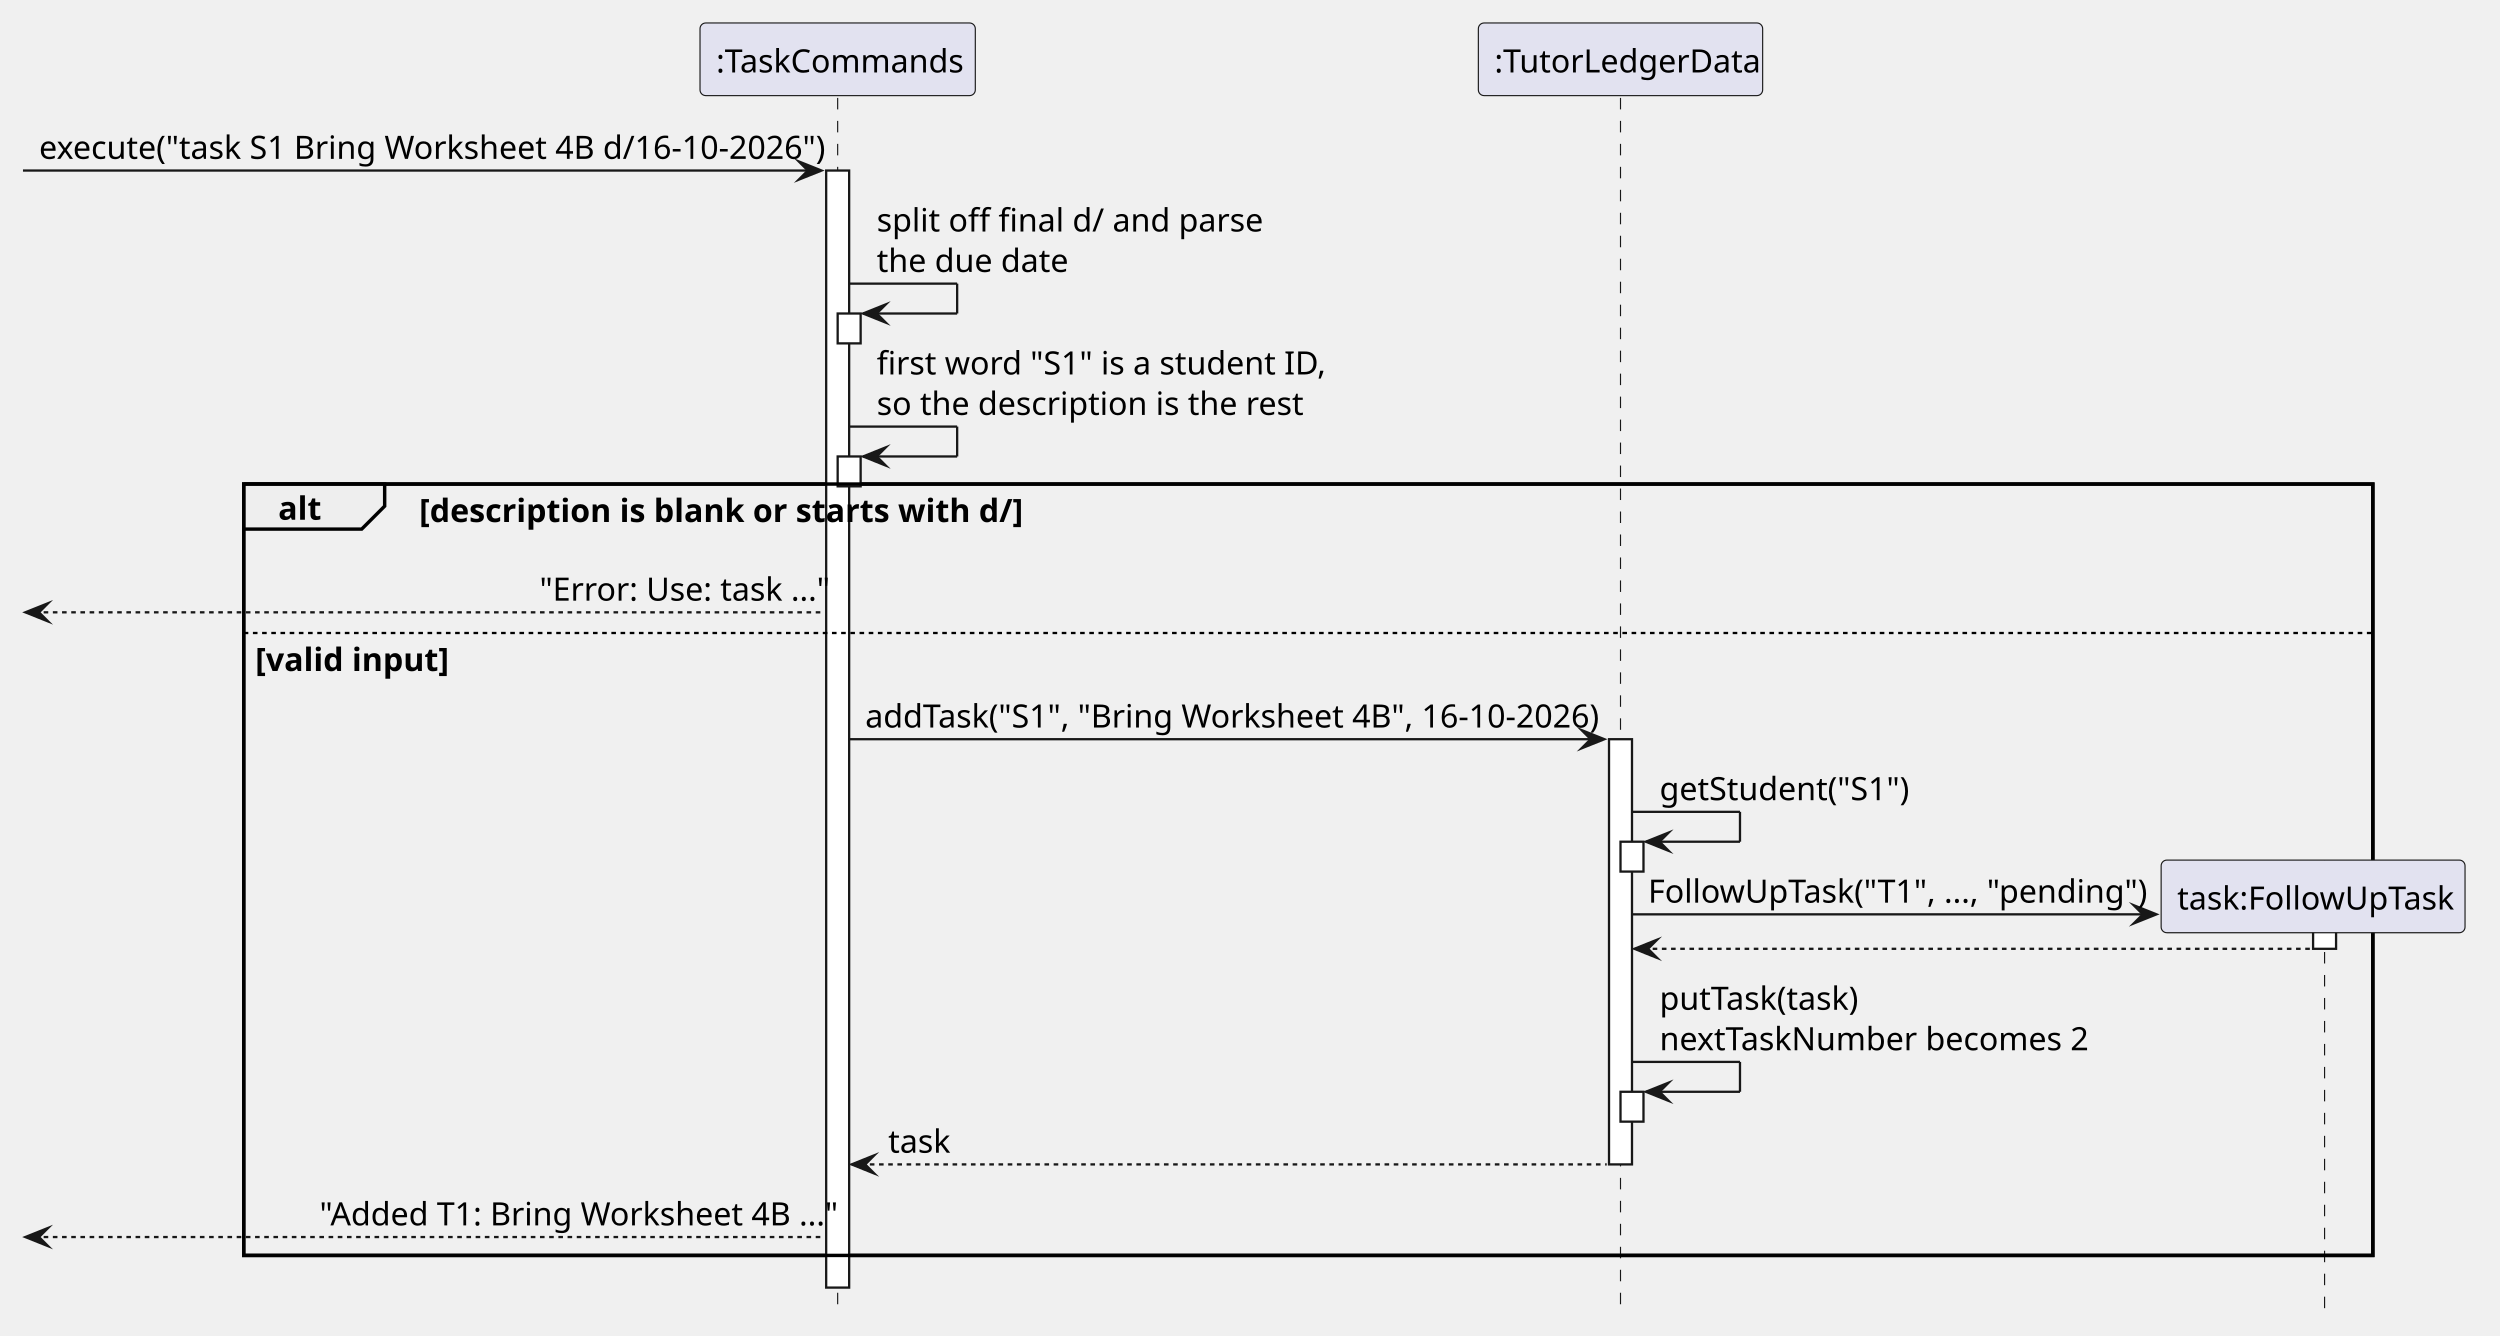
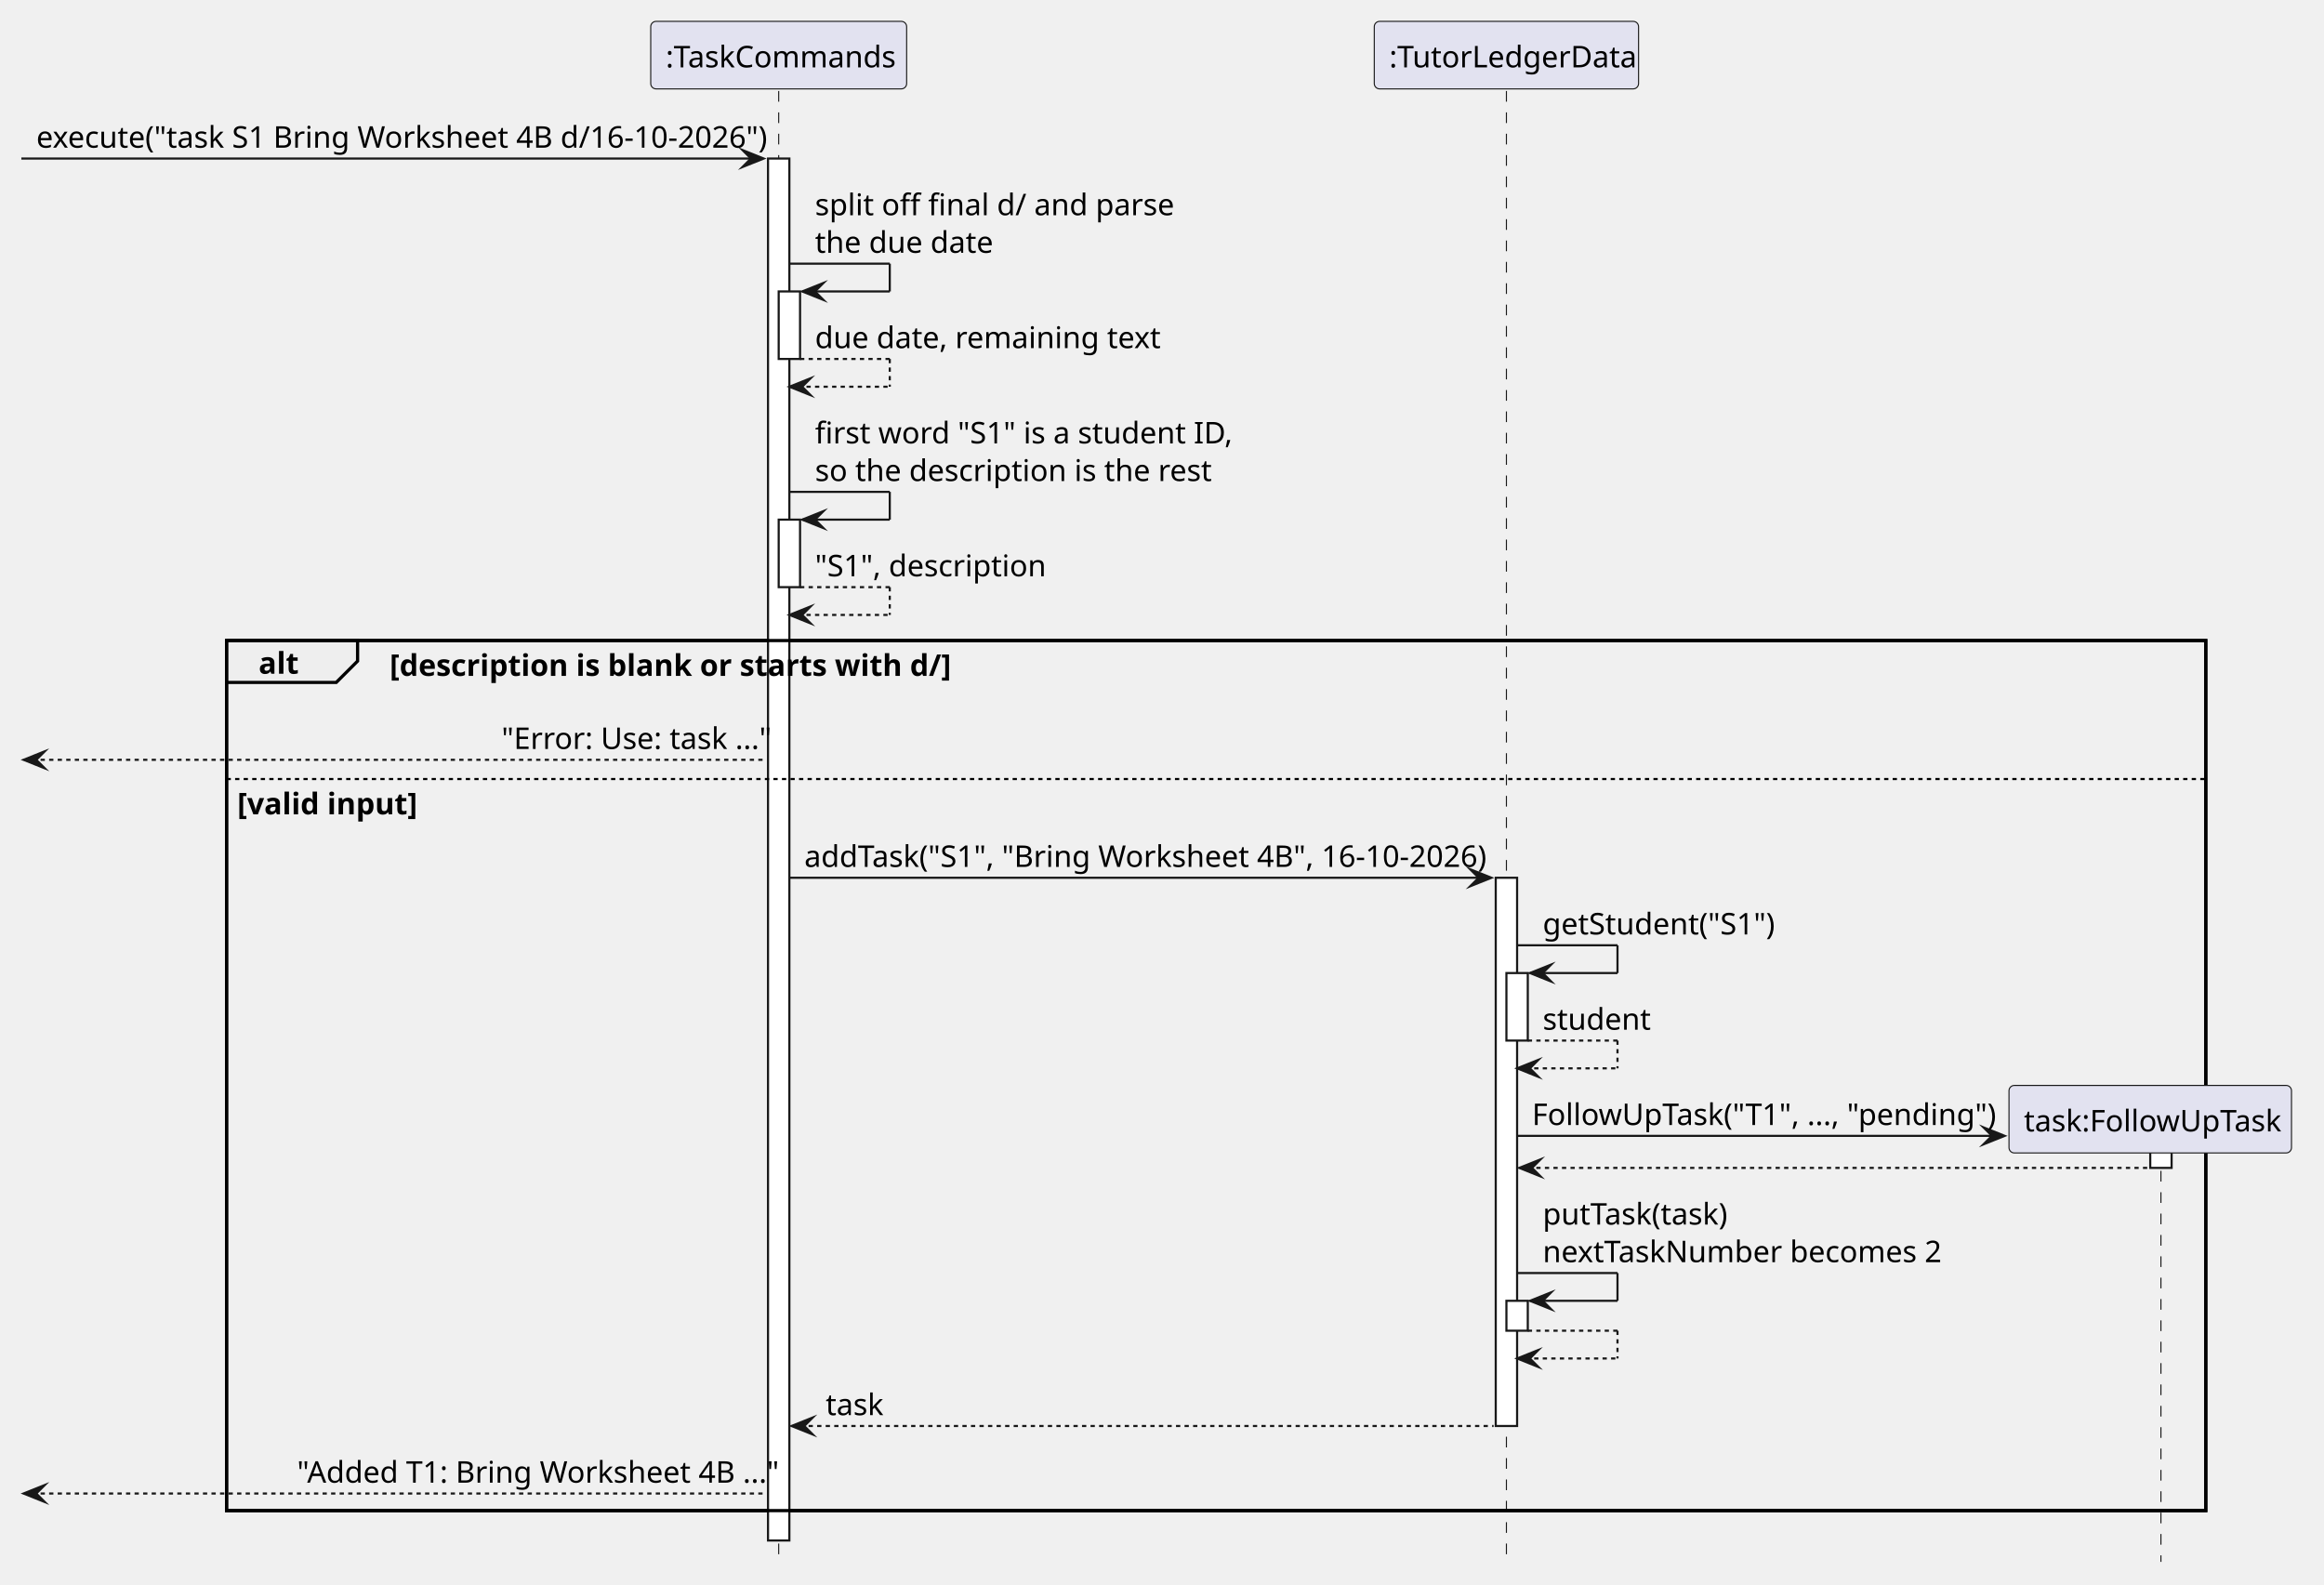
- <svg xmlns="http://www.w3.org/2000/svg" version="1.1" data-diagram-type="SEQUENCE" style="width:1088px;height:581px;background:#FFFFFF;" width="1088px" height="581px" viewBox="0 0 1088 581" zoomAndPan="magnify" preserveAspectRatio="none" contentStyleType="text/css">
+ <svg xmlns="http://www.w3.org/2000/svg" version="1.1" data-diagram-type="SEQUENCE" style="width:1088px;height:742px;background:#FFFFFF;" width="1088px" height="742px" viewBox="0 0 1088 742" zoomAndPan="magnify" preserveAspectRatio="none" contentStyleType="text/css">
  <defs />
  <g font-family="sans-serif" lengthAdjust="spacing">
-     <rect x="106.068" y="210.656" width="926.587" height="335.703" fill="none" style="stroke:#000;stroke-width:1.5;" />
+     <rect x="106.068" y="299.875" width="926.587" height="407.313" fill="none" style="stroke:#000;stroke-width:1.5;" />
    <g class="participant-lifeline" data-qualified-name="Commands" data-entity-uid="part1" id="part1-lifeline" data-source-line="6">
      <g>
-         <rect x="361.052" y="42.609" width="8" height="527.75" fill="#000" fill-opacity="0" />
-         <line x1="364.552" y1="42.609" x2="364.552" y2="570.359" style="stroke:#181818;stroke-width:0.5;stroke-dasharray:5,5;" />
+         <rect x="361.052" y="42.609" width="8" height="688.578" fill="#000" fill-opacity="0" />
+         <line x1="364.552" y1="42.609" x2="364.552" y2="731.188" style="stroke:#181818;stroke-width:0.5;stroke-dasharray:5,5;" />
      </g>
    </g>
    <g>
-       <rect x="359.552" y="74.219" width="10" height="486.141" fill="#FFF" style="stroke:#181818;stroke-width:1;" />
+       <rect x="359.552" y="74.219" width="10" height="646.969" fill="#FFF" style="stroke:#181818;stroke-width:1;" />
    </g>
    <g>
-       <rect x="364.552" y="136.438" width="10" height="13" fill="#FFF" style="stroke:#181818;stroke-width:1;" />
+       <rect x="364.552" y="136.438" width="10" height="31.609" fill="#FFF" style="stroke:#181818;stroke-width:1;" />
    </g>
    <g>
-       <rect x="364.552" y="198.656" width="10" height="13" fill="#FFF" style="stroke:#181818;stroke-width:1;" />
+       <rect x="364.552" y="243.266" width="10" height="31.609" fill="#FFF" style="stroke:#181818;stroke-width:1;" />
    </g>
    <g class="participant-lifeline" data-qualified-name="Data" data-entity-uid="part2" id="part2-lifeline" data-source-line="7">
      <g>
-         <rect x="701.743" y="42.609" width="8" height="527.75" fill="#000" fill-opacity="0" />
-         <line x1="705.243" y1="42.609" x2="705.243" y2="570.359" style="stroke:#181818;stroke-width:0.5;stroke-dasharray:5,5;" />
+         <rect x="701.743" y="42.609" width="8" height="688.578" fill="#000" fill-opacity="0" />
+         <line x1="705.243" y1="42.609" x2="705.243" y2="731.188" style="stroke:#181818;stroke-width:0.5;stroke-dasharray:5,5;" />
      </g>
    </g>
    <g>
-       <rect x="700.243" y="321.703" width="10" height="185.047" fill="#FFF" style="stroke:#181818;stroke-width:1;" />
+       <rect x="700.243" y="410.922" width="10" height="256.656" fill="#FFF" style="stroke:#181818;stroke-width:1;" />
    </g>
    <g>
-       <rect x="705.243" y="366.313" width="10" height="13" fill="#FFF" style="stroke:#181818;stroke-width:1;" />
+       <rect x="705.243" y="455.531" width="10" height="31.609" fill="#FFF" style="stroke:#181818;stroke-width:1;" />
    </g>
    <g>
-       <rect x="705.243" y="475.141" width="10" height="13" fill="#FFF" style="stroke:#181818;stroke-width:1;" />
+       <rect x="705.243" y="608.969" width="10" height="14" fill="#FFF" style="stroke:#181818;stroke-width:1;" />
    </g>
-     <g class="participant-lifeline" data-qualified-name="Task" data-entity-uid="part3" id="part3-lifeline" data-source-line="28">
+     <g class="participant-lifeline" data-qualified-name="Task" data-entity-uid="part3" id="part3-lifeline" data-source-line="31">
      <g>
-         <rect x="1008.156" y="374.313" width="8" height="196.047" fill="#000" fill-opacity="0" />
-         <line x1="1011.656" y1="374.313" x2="1011.656" y2="570.359" style="stroke:#181818;stroke-width:0.5;stroke-dasharray:5,5;" />
+         <rect x="1008.156" y="508.141" width="8" height="223.047" fill="#000" fill-opacity="0" />
+         <line x1="1011.656" y1="508.141" x2="1011.656" y2="731.188" style="stroke:#181818;stroke-width:0.5;stroke-dasharray:5,5;" />
      </g>
    </g>
    <g>
-       <rect x="1006.656" y="397.922" width="10" height="15" fill="#FFF" style="stroke:#181818;stroke-width:1;" />
+       <rect x="1006.656" y="531.75" width="10" height="15" fill="#FFF" style="stroke:#181818;stroke-width:1;" />
    </g>
    <g class="participant participant-head" data-qualified-name="Commands" data-entity-uid="part1" id="part1-head" data-source-line="6">
      <rect x="304.648" y="10" width="119.807" height="31.609" fill="#E2E2F0" style="stroke:#181818;stroke-width:0.5;" rx="2.5" ry="2.5" />
      <text x="311.648" y="31.533" fill="#000" font-size="14" textLength="105.807">:TaskCommands</text>
    </g>
    <g class="participant participant-head" data-qualified-name="Data" data-entity-uid="part2" id="part2-head" data-source-line="7">
      <rect x="643.378" y="10" width="123.73" height="31.609" fill="#E2E2F0" style="stroke:#181818;stroke-width:0.5;" rx="2.5" ry="2.5" />
      <text x="650.378" y="31.533" fill="#000" font-size="14" textLength="109.73">:TutorLedgerData</text>
    </g>
    <g class="message" data-entity-1="part1" data-entity-2="part1" id="msg1" data-source-line="9">
      <polygon points="347.552,70.219,357.552,74.219,347.552,78.219,351.552,74.219" fill="#181818" style="stroke:#181818;stroke-width:1;stroke-linejoin:miter;stroke-miterlimit:10;" />
      <line x1="10" y1="74.219" x2="353.552" y2="74.219" style="stroke:#181818;stroke-width:1;" />
      <text x="17" y="69.143" fill="#000" font-size="14" textLength="330.552">execute("task S1 Bring Worksheet 4B d/16-10-2026")</text>
    </g>
    <g class="message" data-entity-1="part1" data-entity-2="part1" id="msg2" data-source-line="12">
      <line x1="369.552" y1="123.438" x2="416.552" y2="123.438" style="stroke:#181818;stroke-width:1;" />
      <line x1="416.552" y1="123.438" x2="416.552" y2="136.438" style="stroke:#181818;stroke-width:1;" />
      <line x1="375.552" y1="136.438" x2="416.552" y2="136.438" style="stroke:#181818;stroke-width:1;" />
      <polygon points="385.552,132.438,375.552,136.438,385.552,140.438,381.552,136.438" fill="#181818" style="stroke:#181818;stroke-width:1;stroke-linejoin:miter;stroke-miterlimit:10;" />
      <text x="381.552" y="100.752" fill="#000" font-size="14" textLength="155.647">split off final d/ and parse</text>
      <text x="381.552" y="118.361" fill="#000" font-size="14" textLength="77.848">the due date</text>
    </g>
-     <g class="message" data-entity-1="part1" data-entity-2="part1" id="msg3" data-source-line="16">
-       <line x1="369.552" y1="185.656" x2="416.552" y2="185.656" style="stroke:#181818;stroke-width:1;" />
-       <line x1="416.552" y1="185.656" x2="416.552" y2="198.656" style="stroke:#181818;stroke-width:1;" />
-       <line x1="375.552" y1="198.656" x2="416.552" y2="198.656" style="stroke:#181818;stroke-width:1;" />
-       <polygon points="385.552,194.656,375.552,198.656,385.552,202.656,381.552,198.656" fill="#181818" style="stroke:#181818;stroke-width:1;stroke-linejoin:miter;stroke-miterlimit:10;" />
-       <text x="381.552" y="162.971" fill="#000" font-size="14" textLength="185.008">first word "S1" is a student ID,</text>
-       <text x="381.552" y="180.58" fill="#000" font-size="14" textLength="174.31">so the description is the rest</text>
+     <g class="message" data-entity-1="part1" data-entity-2="part1" id="msg3" data-source-line="14">
+       <line x1="374.552" y1="168.047" x2="416.552" y2="168.047" style="stroke:#181818;stroke-width:1;stroke-dasharray:2,2;" />
+       <line x1="416.552" y1="168.047" x2="416.552" y2="181.047" style="stroke:#181818;stroke-width:1;stroke-dasharray:2,2;" />
+       <line x1="369.552" y1="181.047" x2="416.552" y2="181.047" style="stroke:#181818;stroke-width:1;stroke-dasharray:2,2;" />
+       <polygon points="379.552,177.047,369.552,181.047,379.552,185.047,375.552,181.047" fill="#181818" style="stroke:#181818;stroke-width:1;stroke-linejoin:miter;stroke-miterlimit:10;" />
+       <text x="381.552" y="162.971" fill="#000" font-size="14" textLength="150.206">due date, remaining text</text>
    </g>
-     <path d="M106.068,210.656 L167.406,210.656 L167.406,220.266 L157.406,230.266 L106.068,230.266 L106.068,210.656" style="stroke:#000;stroke-width:1.5;" fill="#EEE" />
-     <rect x="106.068" y="210.656" width="926.587" height="335.703" fill="none" style="stroke:#000;stroke-width:1.5;" />
-     <text x="121.068" y="226.189" fill="#000" font-size="14" textLength="16.338" font-weight="700">alt</text>
-     <text x="182.406" y="227.189" fill="#000" font-size="14" textLength="248.924" font-weight="700">[description is blank or starts with d/]</text>
-     <g class="message" data-entity-1="part1" data-entity-2="part1" id="msg4" data-source-line="21">
-       <polygon points="21,262.484,11,266.484,21,270.484,17,266.484" fill="#181818" style="stroke:#181818;stroke-width:1;stroke-linejoin:miter;stroke-miterlimit:10;" />
-       <line x1="15" y1="266.484" x2="358.552" y2="266.484" style="stroke:#181818;stroke-width:1;stroke-dasharray:2,2;" />
-       <text x="234.813" y="261.408" fill="#000" font-size="14" textLength="122.739">"Error: Use: task ..."</text>
+     <g class="message" data-entity-1="part1" data-entity-2="part1" id="msg4" data-source-line="17">
+       <line x1="369.552" y1="230.266" x2="416.552" y2="230.266" style="stroke:#181818;stroke-width:1;" />
+       <line x1="416.552" y1="230.266" x2="416.552" y2="243.266" style="stroke:#181818;stroke-width:1;" />
+       <line x1="375.552" y1="243.266" x2="416.552" y2="243.266" style="stroke:#181818;stroke-width:1;" />
+       <polygon points="385.552,239.266,375.552,243.266,385.552,247.266,381.552,243.266" fill="#181818" style="stroke:#181818;stroke-width:1;stroke-linejoin:miter;stroke-miterlimit:10;" />
+       <text x="381.552" y="207.58" fill="#000" font-size="14" textLength="185.008">first word "S1" is a student ID,</text>
+       <text x="381.552" y="225.189" fill="#000" font-size="14" textLength="174.31">so the description is the rest</text>
    </g>
-     <line x1="106.068" y1="275.484" x2="1032.656" y2="275.484" style="stroke:#000;stroke-width:1;stroke-dasharray:2,2;" />
-     <text x="111.068" y="292.018" fill="#000" font-size="14" textLength="79.324" font-weight="700">[valid input]</text>
-     <g class="message" data-entity-1="part1" data-entity-2="part2" id="msg5" data-source-line="23">
-       <polygon points="688.243,317.703,698.243,321.703,688.243,325.703,692.243,321.703" fill="#181818" style="stroke:#181818;stroke-width:1;stroke-linejoin:miter;stroke-miterlimit:10;" />
-       <line x1="369.552" y1="321.703" x2="694.243" y2="321.703" style="stroke:#181818;stroke-width:1;" />
-       <text x="376.552" y="316.627" fill="#000" font-size="14" textLength="311.691">addTask("S1", "Bring Worksheet 4B", 16-10-2026)</text>
+     <g class="message" data-entity-1="part1" data-entity-2="part1" id="msg5" data-source-line="19">
+       <line x1="374.552" y1="274.875" x2="416.552" y2="274.875" style="stroke:#181818;stroke-width:1;stroke-dasharray:2,2;" />
+       <line x1="416.552" y1="274.875" x2="416.552" y2="287.875" style="stroke:#181818;stroke-width:1;stroke-dasharray:2,2;" />
+       <line x1="369.552" y1="287.875" x2="416.552" y2="287.875" style="stroke:#181818;stroke-width:1;stroke-dasharray:2,2;" />
+       <polygon points="379.552,283.875,369.552,287.875,379.552,291.875,375.552,287.875" fill="#181818" style="stroke:#181818;stroke-width:1;stroke-linejoin:miter;stroke-miterlimit:10;" />
+       <text x="381.552" y="269.799" fill="#000" font-size="14" textLength="102.546">"S1", description</text>
    </g>
-     <g class="message" data-entity-1="part2" data-entity-2="part2" id="msg6" data-source-line="25">
-       <line x1="710.243" y1="353.313" x2="757.243" y2="353.313" style="stroke:#181818;stroke-width:1;" />
-       <line x1="757.243" y1="353.313" x2="757.243" y2="366.313" style="stroke:#181818;stroke-width:1;" />
-       <line x1="716.243" y1="366.313" x2="757.243" y2="366.313" style="stroke:#181818;stroke-width:1;" />
-       <polygon points="726.243,362.313,716.243,366.313,726.243,370.313,722.243,366.313" fill="#181818" style="stroke:#181818;stroke-width:1;stroke-linejoin:miter;stroke-miterlimit:10;" />
-       <text x="722.243" y="348.236" fill="#000" font-size="14" textLength="104.111">getStudent("S1")</text>
+     <path d="M106.068,299.875 L167.406,299.875 L167.406,309.484 L157.406,319.484 L106.068,319.484 L106.068,299.875" style="stroke:#000;stroke-width:1.5;" fill="#EEE" />
+     <rect x="106.068" y="299.875" width="926.587" height="407.313" fill="none" style="stroke:#000;stroke-width:1.5;" />
+     <text x="121.068" y="315.408" fill="#000" font-size="14" textLength="16.338" font-weight="700">alt</text>
+     <text x="182.406" y="316.408" fill="#000" font-size="14" textLength="248.924" font-weight="700">[description is blank or starts with d/]</text>
+     <g class="message" data-entity-1="part1" data-entity-2="part1" id="msg6" data-source-line="23">
+       <polygon points="21,351.703,11,355.703,21,359.703,17,355.703" fill="#181818" style="stroke:#181818;stroke-width:1;stroke-linejoin:miter;stroke-miterlimit:10;" />
+       <line x1="15" y1="355.703" x2="358.552" y2="355.703" style="stroke:#181818;stroke-width:1;stroke-dasharray:2,2;" />
+       <text x="234.813" y="350.627" fill="#000" font-size="14" textLength="122.739">"Error: Use: task ..."</text>
    </g>
-     <g class="participant participant-head" data-qualified-name="Task" data-entity-uid="part3" id="part3-head" data-source-line="28">
-       <rect x="940.528" y="374.313" width="132.255" height="31.609" fill="#E2E2F0" style="stroke:#181818;stroke-width:0.5;" rx="2.5" ry="2.5" />
-       <text x="947.528" y="395.846" fill="#000" font-size="14" textLength="118.255">task:FollowUpTask</text>
+     <line x1="106.068" y1="364.703" x2="1032.656" y2="364.703" style="stroke:#000;stroke-width:1;stroke-dasharray:2,2;" />
+     <text x="111.068" y="381.236" fill="#000" font-size="14" textLength="79.324" font-weight="700">[valid input]</text>
+     <g class="message" data-entity-1="part1" data-entity-2="part2" id="msg7" data-source-line="25">
+       <polygon points="688.243,406.922,698.243,410.922,688.243,414.922,692.243,410.922" fill="#181818" style="stroke:#181818;stroke-width:1;stroke-linejoin:miter;stroke-miterlimit:10;" />
+       <line x1="369.552" y1="410.922" x2="694.243" y2="410.922" style="stroke:#181818;stroke-width:1;" />
+       <text x="376.552" y="405.846" fill="#000" font-size="14" textLength="311.691">addTask("S1", "Bring Worksheet 4B", 16-10-2026)</text>
    </g>
-     <g class="message" data-entity-1="part2" data-entity-2="part3" id="msg7" data-source-line="29">
-       <polygon points="928.528,393.922,938.528,397.922,928.528,401.922,932.528,397.922" fill="#181818" style="stroke:#181818;stroke-width:1;stroke-linejoin:miter;stroke-miterlimit:10;" />
-       <line x1="710.243" y1="397.922" x2="934.528" y2="397.922" style="stroke:#181818;stroke-width:1;" />
-       <text x="717.243" y="392.846" fill="#000" font-size="14" textLength="211.285">FollowUpTask("T1", ..., "pending")</text>
+     <g class="message" data-entity-1="part2" data-entity-2="part2" id="msg8" data-source-line="27">
+       <line x1="710.243" y1="442.531" x2="757.243" y2="442.531" style="stroke:#181818;stroke-width:1;" />
+       <line x1="757.243" y1="442.531" x2="757.243" y2="455.531" style="stroke:#181818;stroke-width:1;" />
+       <line x1="716.243" y1="455.531" x2="757.243" y2="455.531" style="stroke:#181818;stroke-width:1;" />
+       <polygon points="726.243,451.531,716.243,455.531,726.243,459.531,722.243,455.531" fill="#181818" style="stroke:#181818;stroke-width:1;stroke-linejoin:miter;stroke-miterlimit:10;" />
+       <text x="722.243" y="437.455" fill="#000" font-size="14" textLength="104.111">getStudent("S1")</text>
    </g>
-     <g class="message" data-entity-1="part3" data-entity-2="part2" id="msg8" data-source-line="31">
-       <polygon points="721.243,408.922,711.243,412.922,721.243,416.922,717.243,412.922" fill="#181818" style="stroke:#181818;stroke-width:1;stroke-linejoin:miter;stroke-miterlimit:10;" />
-       <line x1="715.243" y1="412.922" x2="1005.656" y2="412.922" style="stroke:#181818;stroke-width:1;stroke-dasharray:2,2;" />
+     <g class="message" data-entity-1="part2" data-entity-2="part2" id="msg9" data-source-line="29">
+       <line x1="715.243" y1="487.141" x2="757.243" y2="487.141" style="stroke:#181818;stroke-width:1;stroke-dasharray:2,2;" />
+       <line x1="757.243" y1="487.141" x2="757.243" y2="500.141" style="stroke:#181818;stroke-width:1;stroke-dasharray:2,2;" />
+       <line x1="710.243" y1="500.141" x2="757.243" y2="500.141" style="stroke:#181818;stroke-width:1;stroke-dasharray:2,2;" />
+       <polygon points="720.243,496.141,710.243,500.141,720.243,504.141,716.243,500.141" fill="#181818" style="stroke:#181818;stroke-width:1;stroke-linejoin:miter;stroke-miterlimit:10;" />
+       <text x="722.243" y="482.064" fill="#000" font-size="14" textLength="45.924">student</text>
    </g>
-     <g class="message" data-entity-1="part2" data-entity-2="part2" id="msg9" data-source-line="33">
-       <line x1="710.243" y1="462.141" x2="757.243" y2="462.141" style="stroke:#181818;stroke-width:1;" />
-       <line x1="757.243" y1="462.141" x2="757.243" y2="475.141" style="stroke:#181818;stroke-width:1;" />
-       <line x1="716.243" y1="475.141" x2="757.243" y2="475.141" style="stroke:#181818;stroke-width:1;" />
-       <polygon points="726.243,471.141,716.243,475.141,726.243,479.141,722.243,475.141" fill="#181818" style="stroke:#181818;stroke-width:1;stroke-linejoin:miter;stroke-miterlimit:10;" />
-       <text x="722.243" y="439.455" fill="#000" font-size="14" textLength="84.8">putTask(task)</text>
-       <text x="722.243" y="457.064" fill="#000" font-size="14" textLength="178.965">nextTaskNumber becomes 2</text>
+     <g class="participant participant-head" data-qualified-name="Task" data-entity-uid="part3" id="part3-head" data-source-line="31">
+       <rect x="940.528" y="508.141" width="132.255" height="31.609" fill="#E2E2F0" style="stroke:#181818;stroke-width:0.5;" rx="2.5" ry="2.5" />
+       <text x="947.528" y="529.674" fill="#000" font-size="14" textLength="118.255">task:FollowUpTask</text>
    </g>
-     <g class="message" data-entity-1="part2" data-entity-2="part1" id="msg10" data-source-line="36">
-       <polygon points="380.552,502.75,370.552,506.75,380.552,510.75,376.552,506.75" fill="#181818" style="stroke:#181818;stroke-width:1;stroke-linejoin:miter;stroke-miterlimit:10;" />
-       <line x1="374.552" y1="506.75" x2="699.243" y2="506.75" style="stroke:#181818;stroke-width:1;stroke-dasharray:2,2;" />
-       <text x="386.552" y="501.674" fill="#000" font-size="14" textLength="25.676">task</text>
+     <g class="message" data-entity-1="part2" data-entity-2="part3" id="msg10" data-source-line="32">
+       <polygon points="928.528,527.75,938.528,531.75,928.528,535.75,932.528,531.75" fill="#181818" style="stroke:#181818;stroke-width:1;stroke-linejoin:miter;stroke-miterlimit:10;" />
+       <line x1="710.243" y1="531.75" x2="934.528" y2="531.75" style="stroke:#181818;stroke-width:1;" />
+       <text x="717.243" y="526.674" fill="#000" font-size="14" textLength="211.285">FollowUpTask("T1", ..., "pending")</text>
    </g>
-     <g class="message" data-entity-1="part1" data-entity-2="part1" id="msg11" data-source-line="39">
-       <polygon points="21,534.359,11,538.359,21,542.359,17,538.359" fill="#181818" style="stroke:#181818;stroke-width:1;stroke-linejoin:miter;stroke-miterlimit:10;" />
-       <line x1="15" y1="538.359" x2="358.552" y2="538.359" style="stroke:#181818;stroke-width:1;stroke-dasharray:2,2;" />
-       <text x="139.068" y="533.283" fill="#000" font-size="14" textLength="218.483">"Added T1: Bring Worksheet 4B ..."</text>
+     <g class="message" data-entity-1="part3" data-entity-2="part2" id="msg11" data-source-line="34">
+       <polygon points="721.243,542.75,711.243,546.75,721.243,550.75,717.243,546.75" fill="#181818" style="stroke:#181818;stroke-width:1;stroke-linejoin:miter;stroke-miterlimit:10;" />
+       <line x1="715.243" y1="546.75" x2="1005.656" y2="546.75" style="stroke:#181818;stroke-width:1;stroke-dasharray:2,2;" />
+     </g>
+     <g class="message" data-entity-1="part2" data-entity-2="part2" id="msg12" data-source-line="36">
+       <line x1="710.243" y1="595.969" x2="757.243" y2="595.969" style="stroke:#181818;stroke-width:1;" />
+       <line x1="757.243" y1="595.969" x2="757.243" y2="608.969" style="stroke:#181818;stroke-width:1;" />
+       <line x1="716.243" y1="608.969" x2="757.243" y2="608.969" style="stroke:#181818;stroke-width:1;" />
+       <polygon points="726.243,604.969,716.243,608.969,726.243,612.969,722.243,608.969" fill="#181818" style="stroke:#181818;stroke-width:1;stroke-linejoin:miter;stroke-miterlimit:10;" />
+       <text x="722.243" y="573.283" fill="#000" font-size="14" textLength="84.8">putTask(task)</text>
+       <text x="722.243" y="590.893" fill="#000" font-size="14" textLength="178.965">nextTaskNumber becomes 2</text>
+     </g>
+     <g class="message" data-entity-1="part2" data-entity-2="part2" id="msg13" data-source-line="38">
+       <line x1="715.243" y1="622.969" x2="757.243" y2="622.969" style="stroke:#181818;stroke-width:1;stroke-dasharray:2,2;" />
+       <line x1="757.243" y1="622.969" x2="757.243" y2="635.969" style="stroke:#181818;stroke-width:1;stroke-dasharray:2,2;" />
+       <line x1="710.243" y1="635.969" x2="757.243" y2="635.969" style="stroke:#181818;stroke-width:1;stroke-dasharray:2,2;" />
+       <polygon points="720.243,631.969,710.243,635.969,720.243,639.969,716.243,635.969" fill="#181818" style="stroke:#181818;stroke-width:1;stroke-linejoin:miter;stroke-miterlimit:10;" />
+     </g>
+     <g class="message" data-entity-1="part2" data-entity-2="part1" id="msg14" data-source-line="40">
+       <polygon points="380.552,663.578,370.552,667.578,380.552,671.578,376.552,667.578" fill="#181818" style="stroke:#181818;stroke-width:1;stroke-linejoin:miter;stroke-miterlimit:10;" />
+       <line x1="374.552" y1="667.578" x2="699.243" y2="667.578" style="stroke:#181818;stroke-width:1;stroke-dasharray:2,2;" />
+       <text x="386.552" y="662.502" fill="#000" font-size="14" textLength="25.676">task</text>
+     </g>
+     <g class="message" data-entity-1="part1" data-entity-2="part1" id="msg15" data-source-line="43">
+       <polygon points="21,695.188,11,699.188,21,703.188,17,699.188" fill="#181818" style="stroke:#181818;stroke-width:1;stroke-linejoin:miter;stroke-miterlimit:10;" />
+       <line x1="15" y1="699.188" x2="358.552" y2="699.188" style="stroke:#181818;stroke-width:1;stroke-dasharray:2,2;" />
+       <text x="139.068" y="694.111" fill="#000" font-size="14" textLength="218.483">"Added T1: Bring Worksheet 4B ..."</text>
    </g>
  </g>
</svg>
